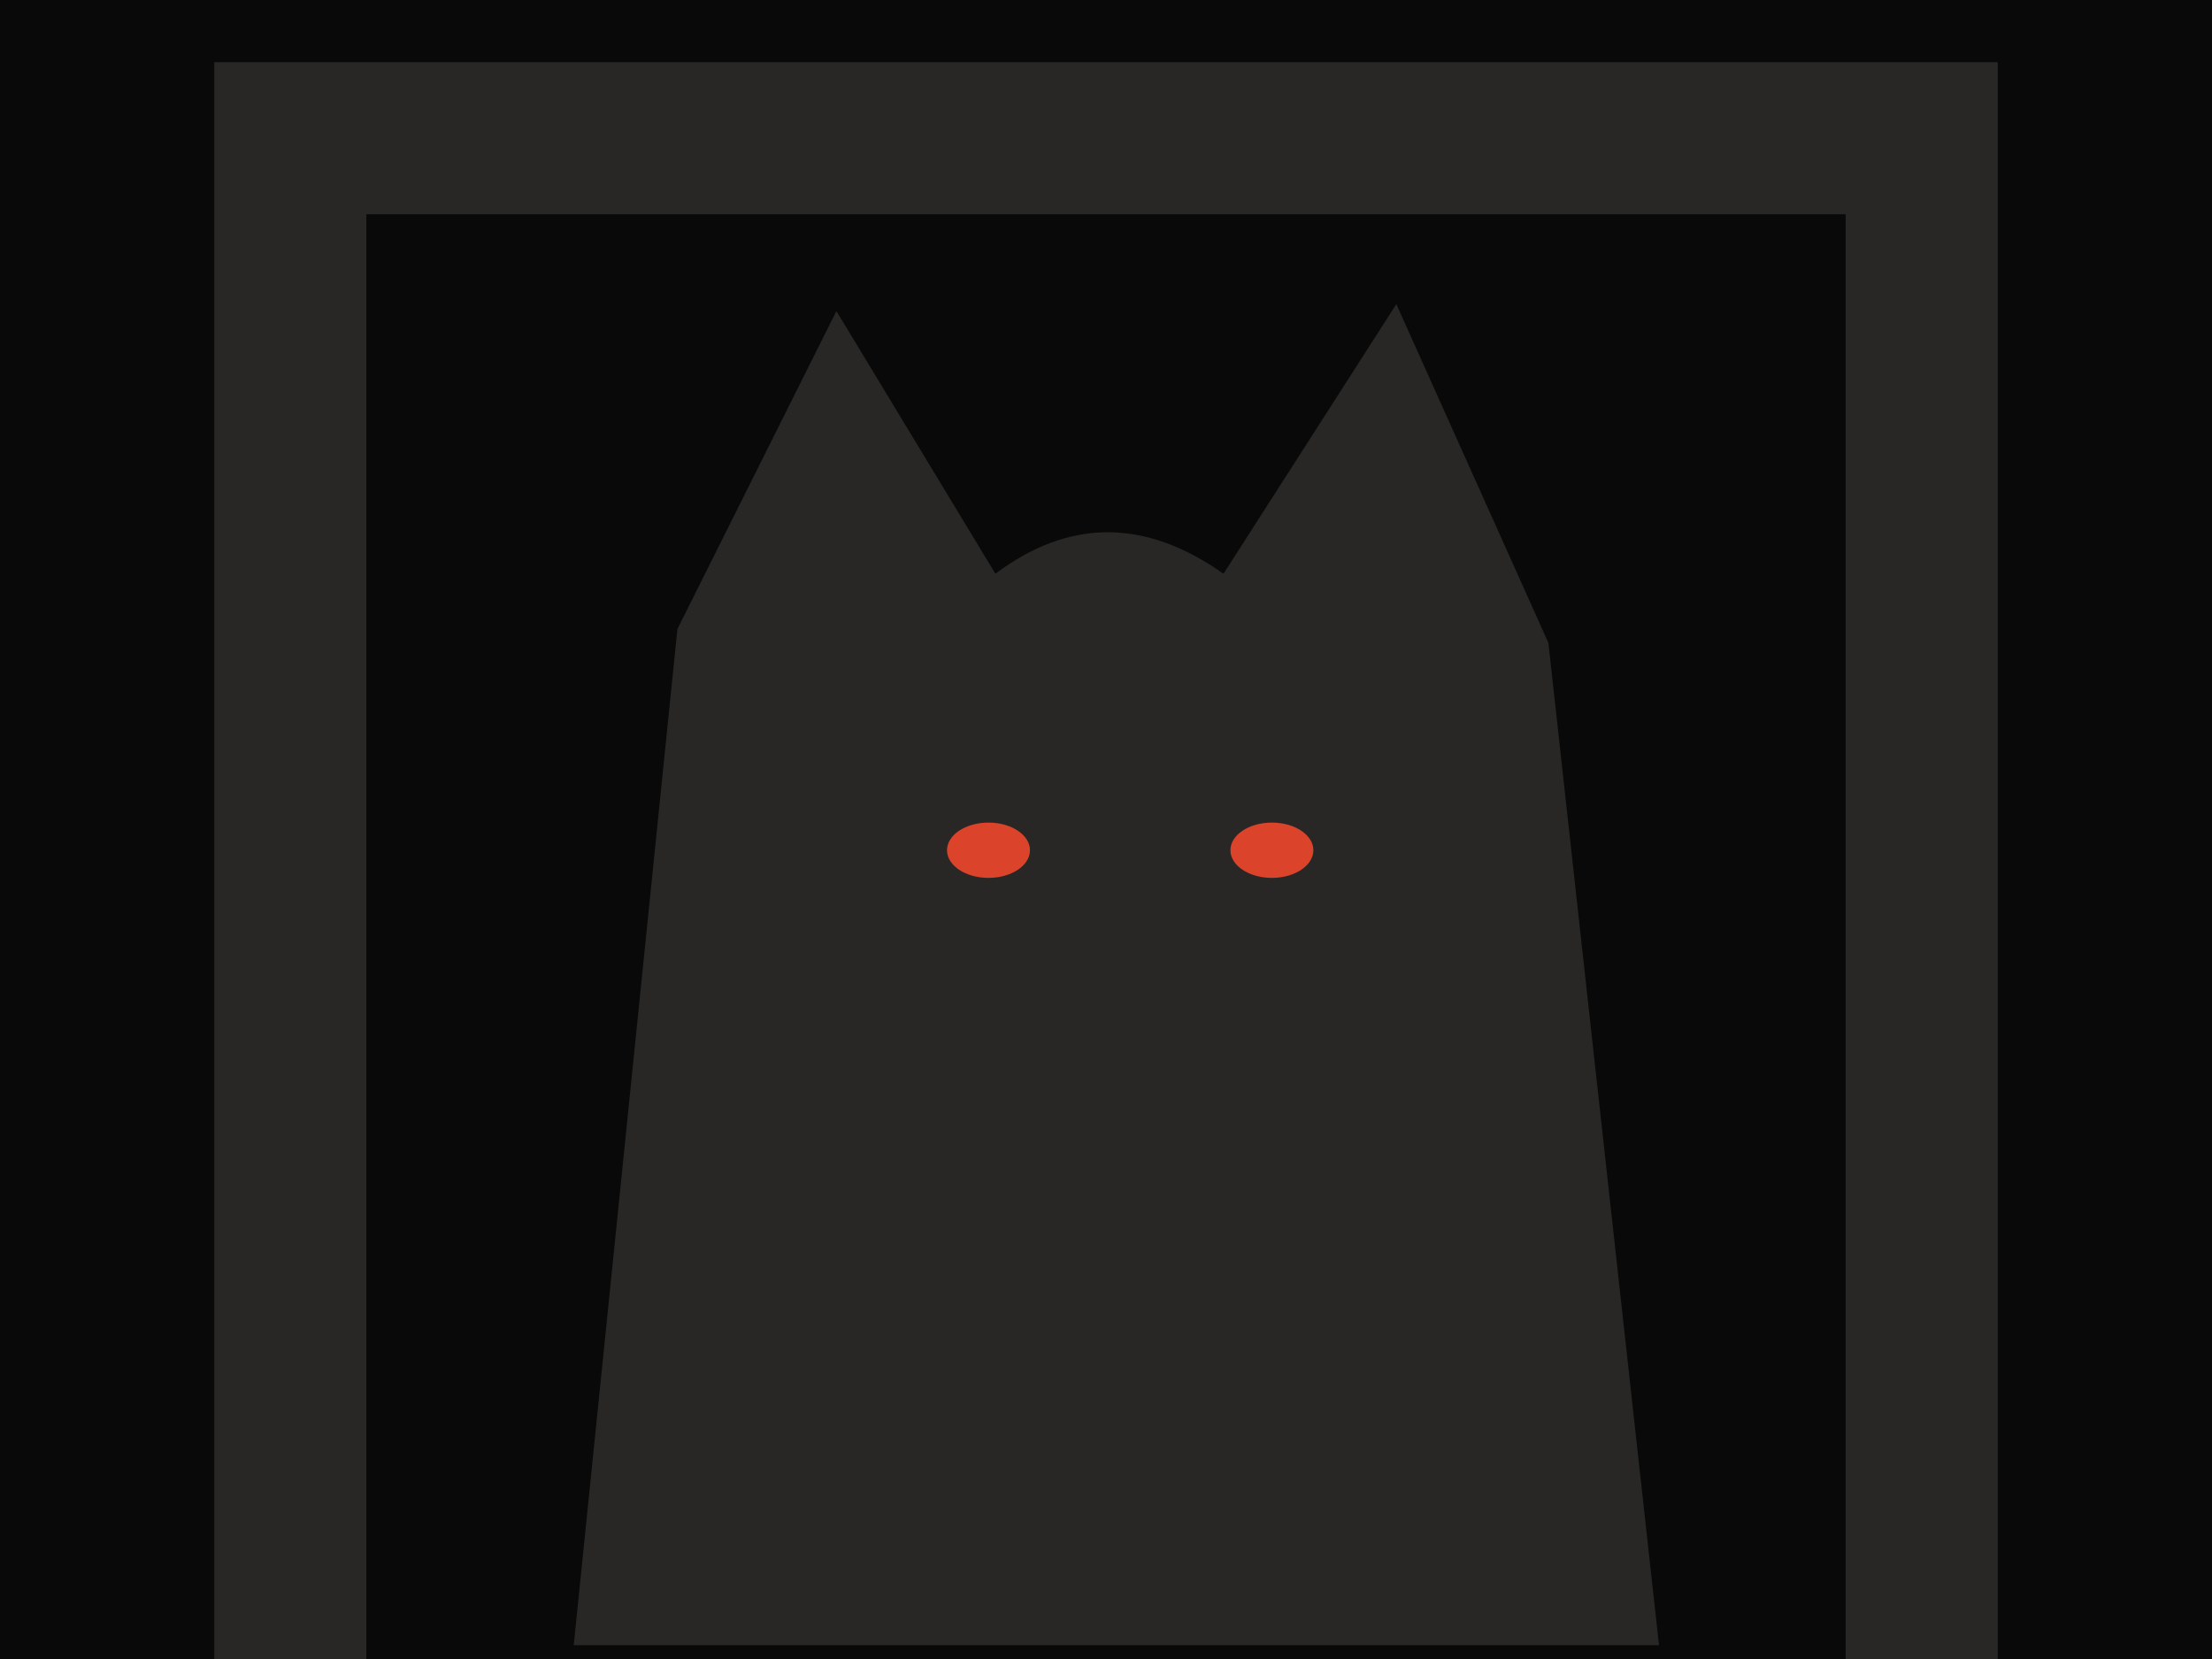
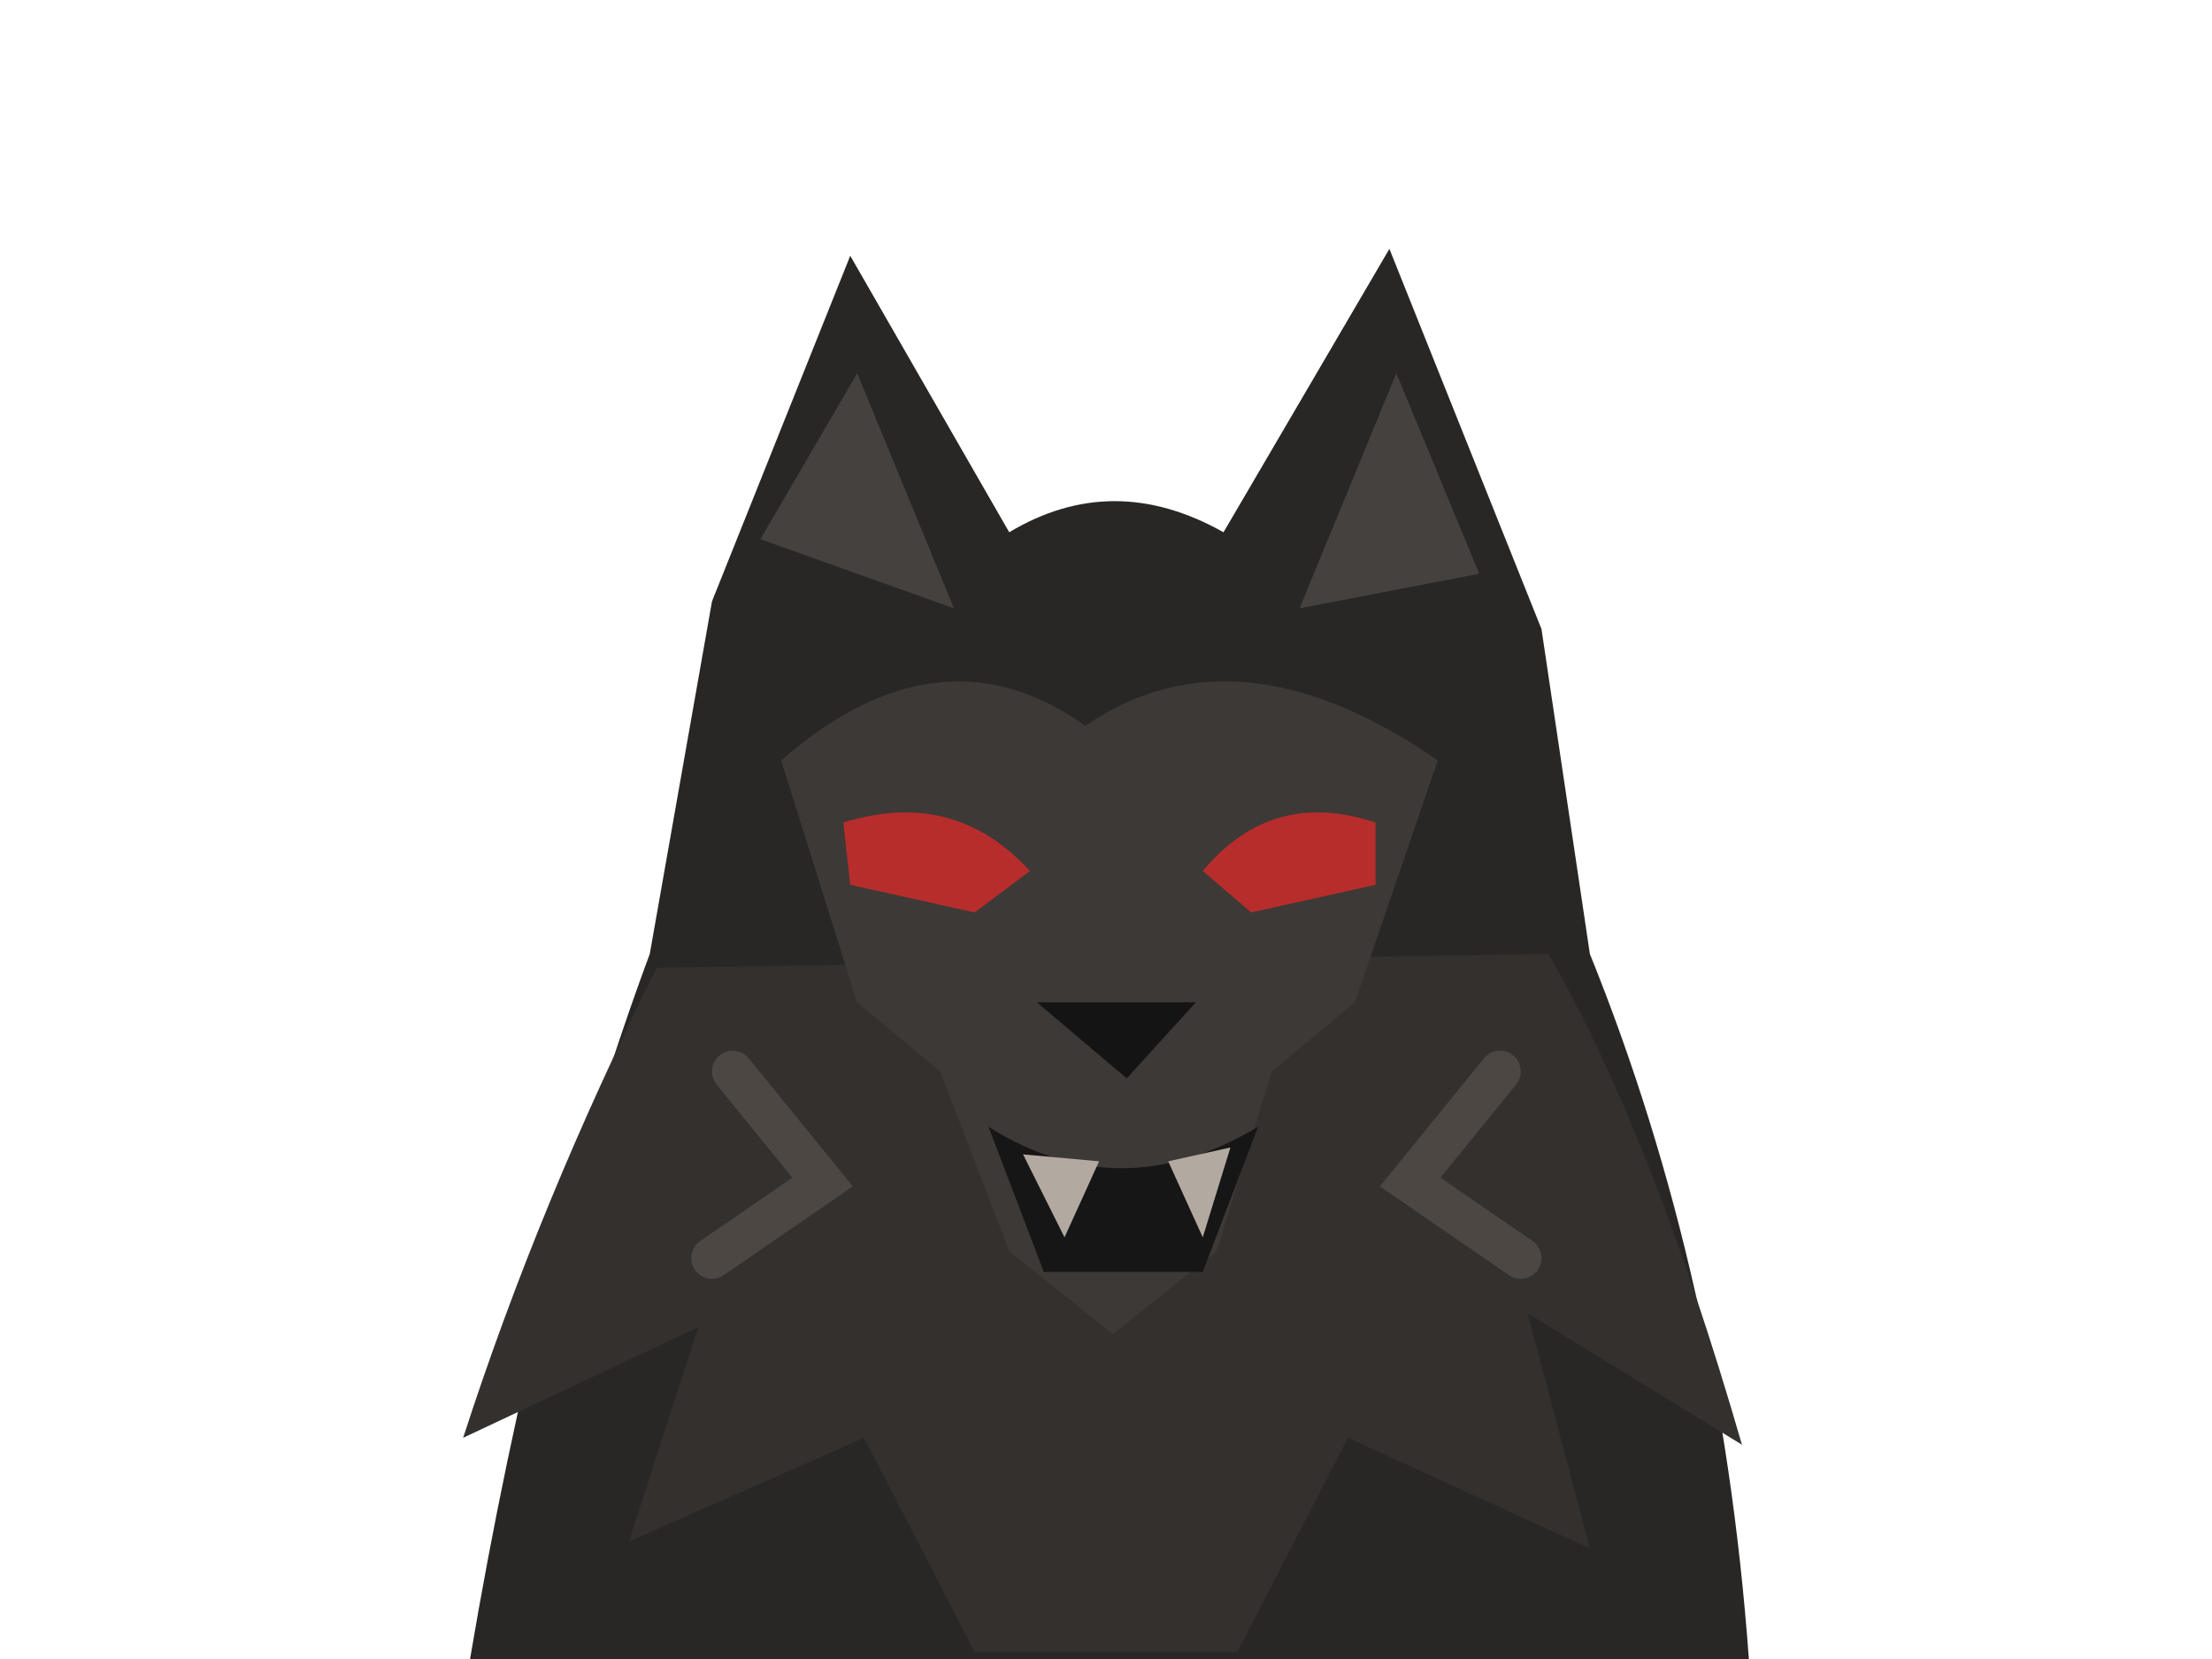
<svg xmlns="http://www.w3.org/2000/svg" viewBox="0 0 320 240" width="320" height="240">
-   <rect width="320" height="240" fill="#090909" />
-   <path d="M42 240 V20 H278 V240" fill="none" stroke="#292725" stroke-width="22" stroke-linejoin="miter" />
-   <rect x="64" y="42" width="192" height="198" fill="#090909" />
-   <path d="M83 238 L98 91 L121 45 L144 83 Q160 71 177 83 L202 44 L224 93 L240 238 Z" fill="#292725" />
-   <ellipse cx="143" cy="123" rx="6" ry="4" fill="#db442a" />
-   <ellipse cx="184" cy="123" rx="6" ry="4" fill="#db442a" />
+   <path d="M68 240 Q78 181 94 138 L103 87 L123 37 L146 77 Q161 68 177 77 L201 36 L223 91 L230 138 Q249 185 253 240Z" fill="#292725" />
+   <path d="M110 78 L124 54 L138 88 M188 88 L202 54 L214 83" fill="#45413e" />
+   <path d="M95 140 Q78 174 67 208 L101 192 L91 223 L125 208 L141 239 L179 239 L195 208 L230 224 L221 190 L252 209 Q239 164 224 138" fill="#33302e" />
+   <path d="M113 110 Q136 90 157 105 Q179 90 208 110 L196 145 L184 155 L176 181 L161 193 L146 181 L136 155 L124 145Z" fill="#3d3936" />
+   <path d="M122 119 Q138 114 149 126 L141 132 L123 128Z M199 119 Q184 114 174 126 L181 132 L199 128Z" fill="#b72d2c" />
+   <path d="M150 145 L173 145 L163 156Z" fill="#151414" />
+   <path d="M143 163 Q162 175 182 163 L174 184 L151 184Z" fill="#171616" />
+   <path d="M148 167 L154 179 L159 168 M169 168 L174 179 L178 166" fill="#b2a9a0" />
+   <path d="M106 155 L119 171 L103 182 M217 155 L204 171 L220 182" fill="none" stroke="#4d4743" stroke-width="6" stroke-linecap="round" />
</svg>
